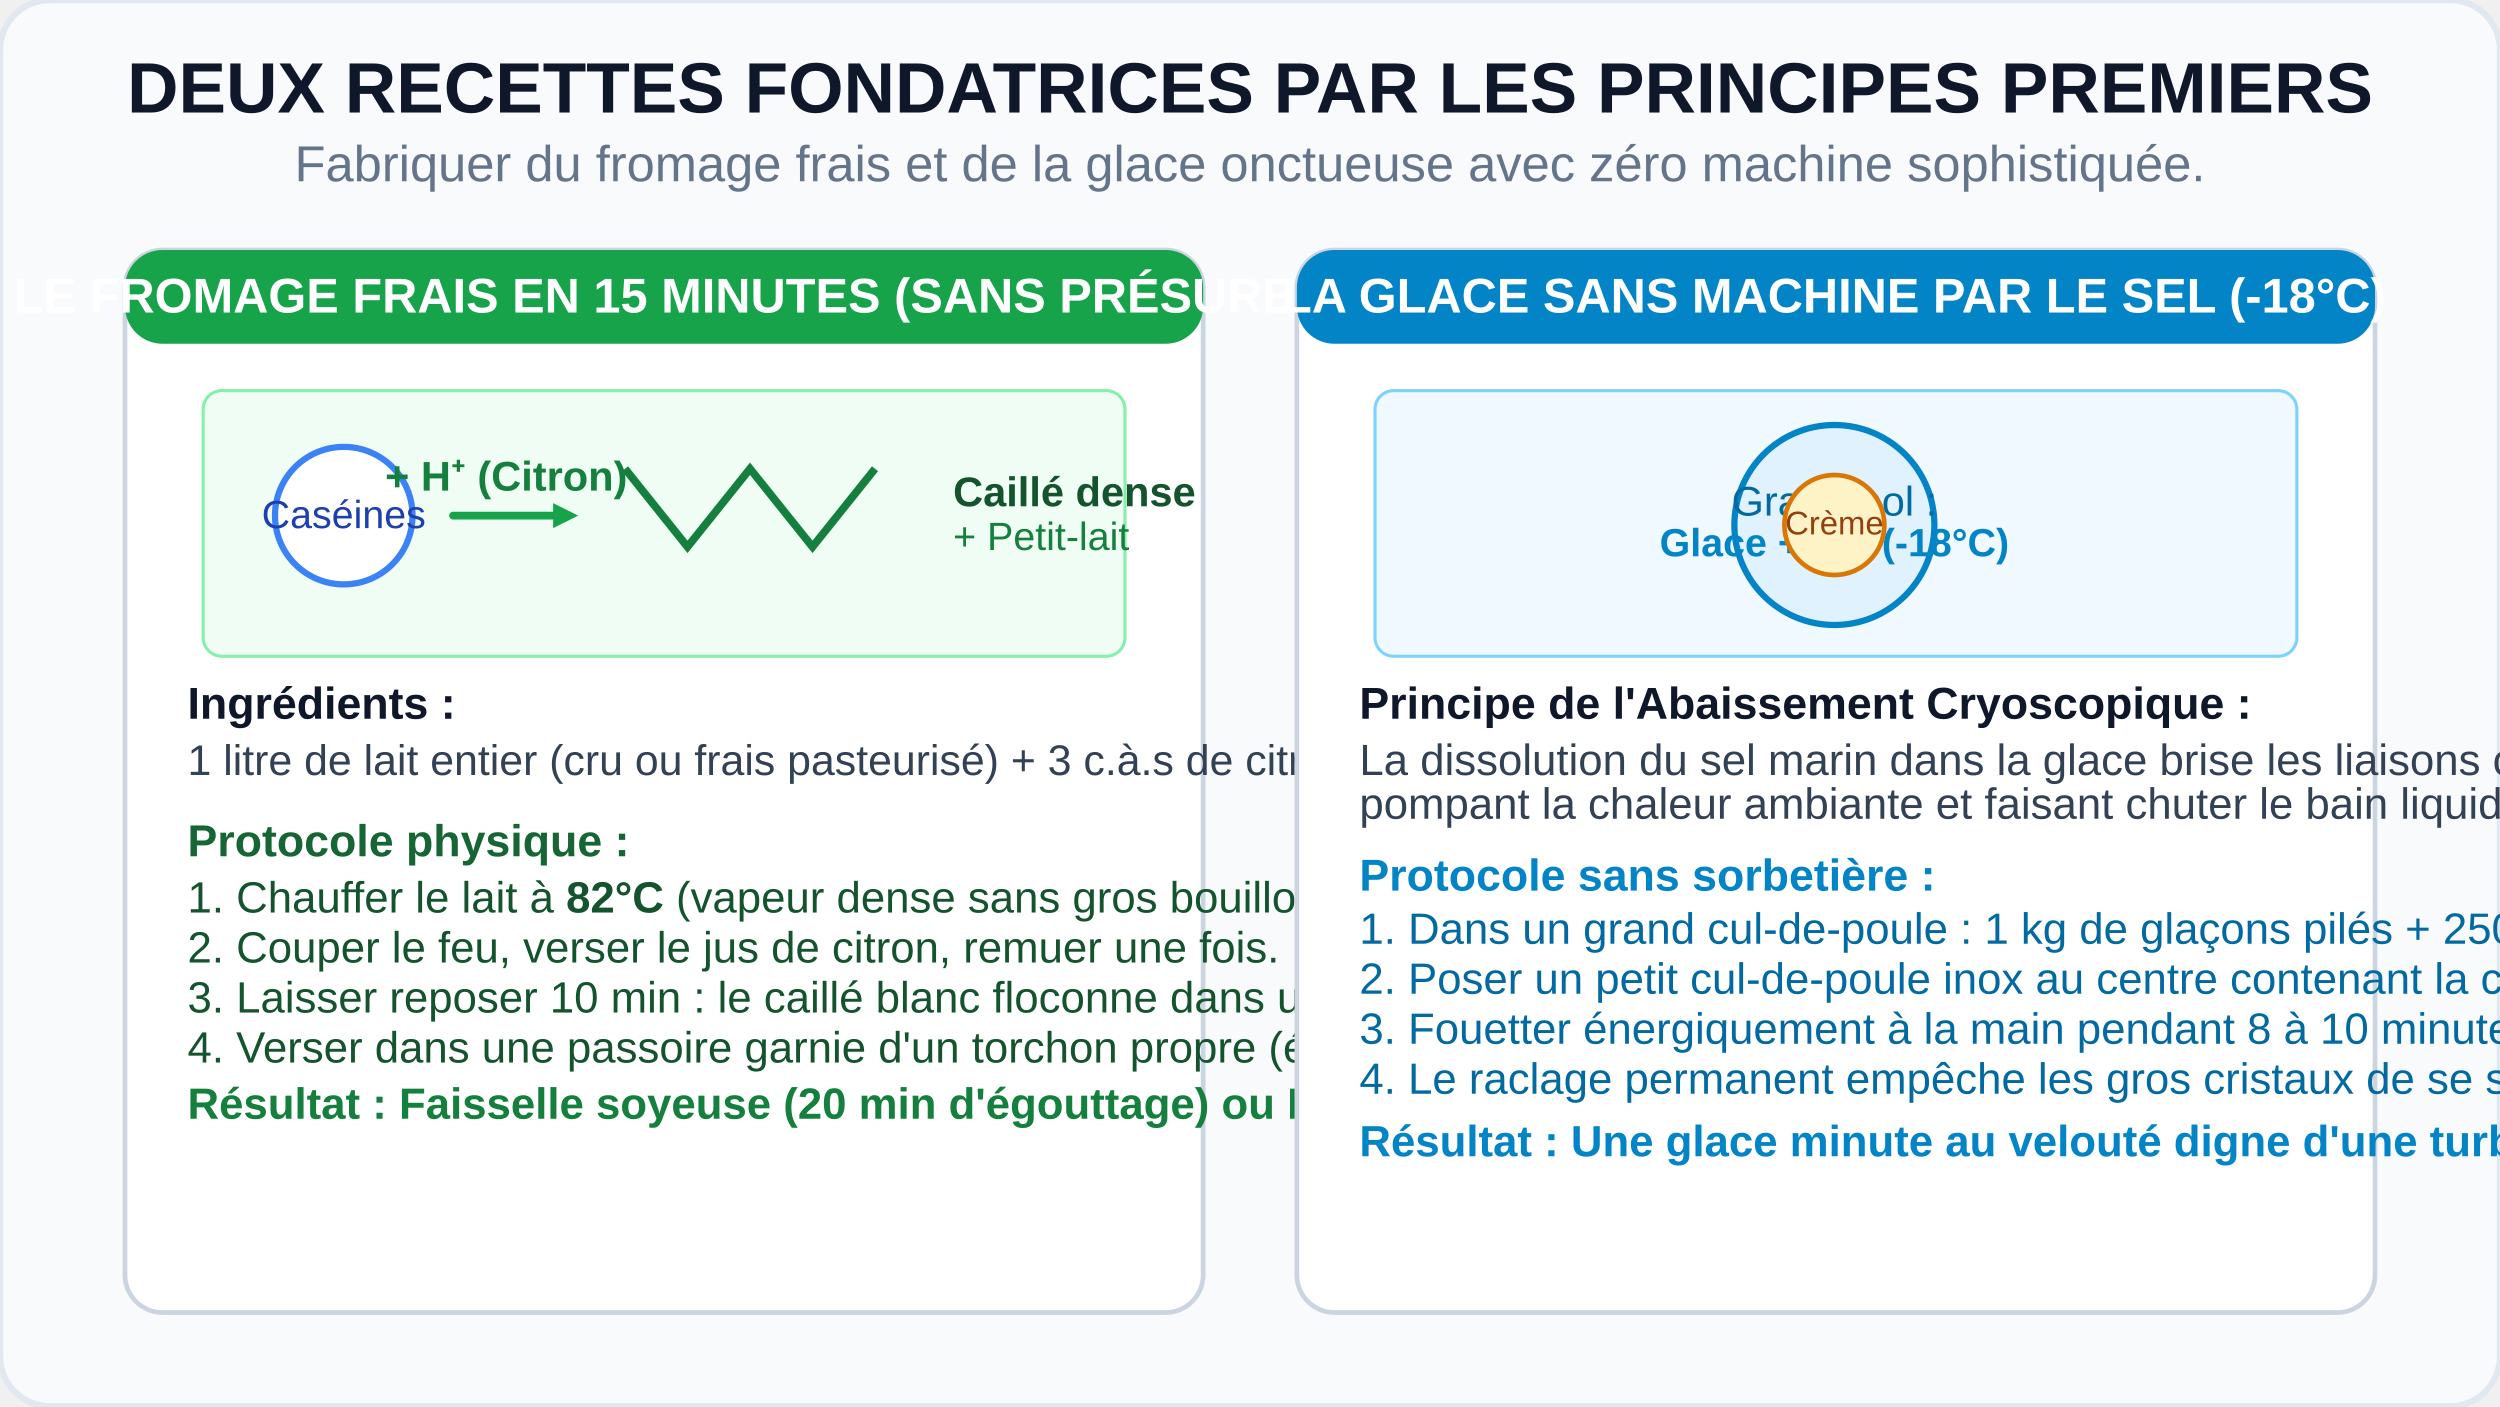
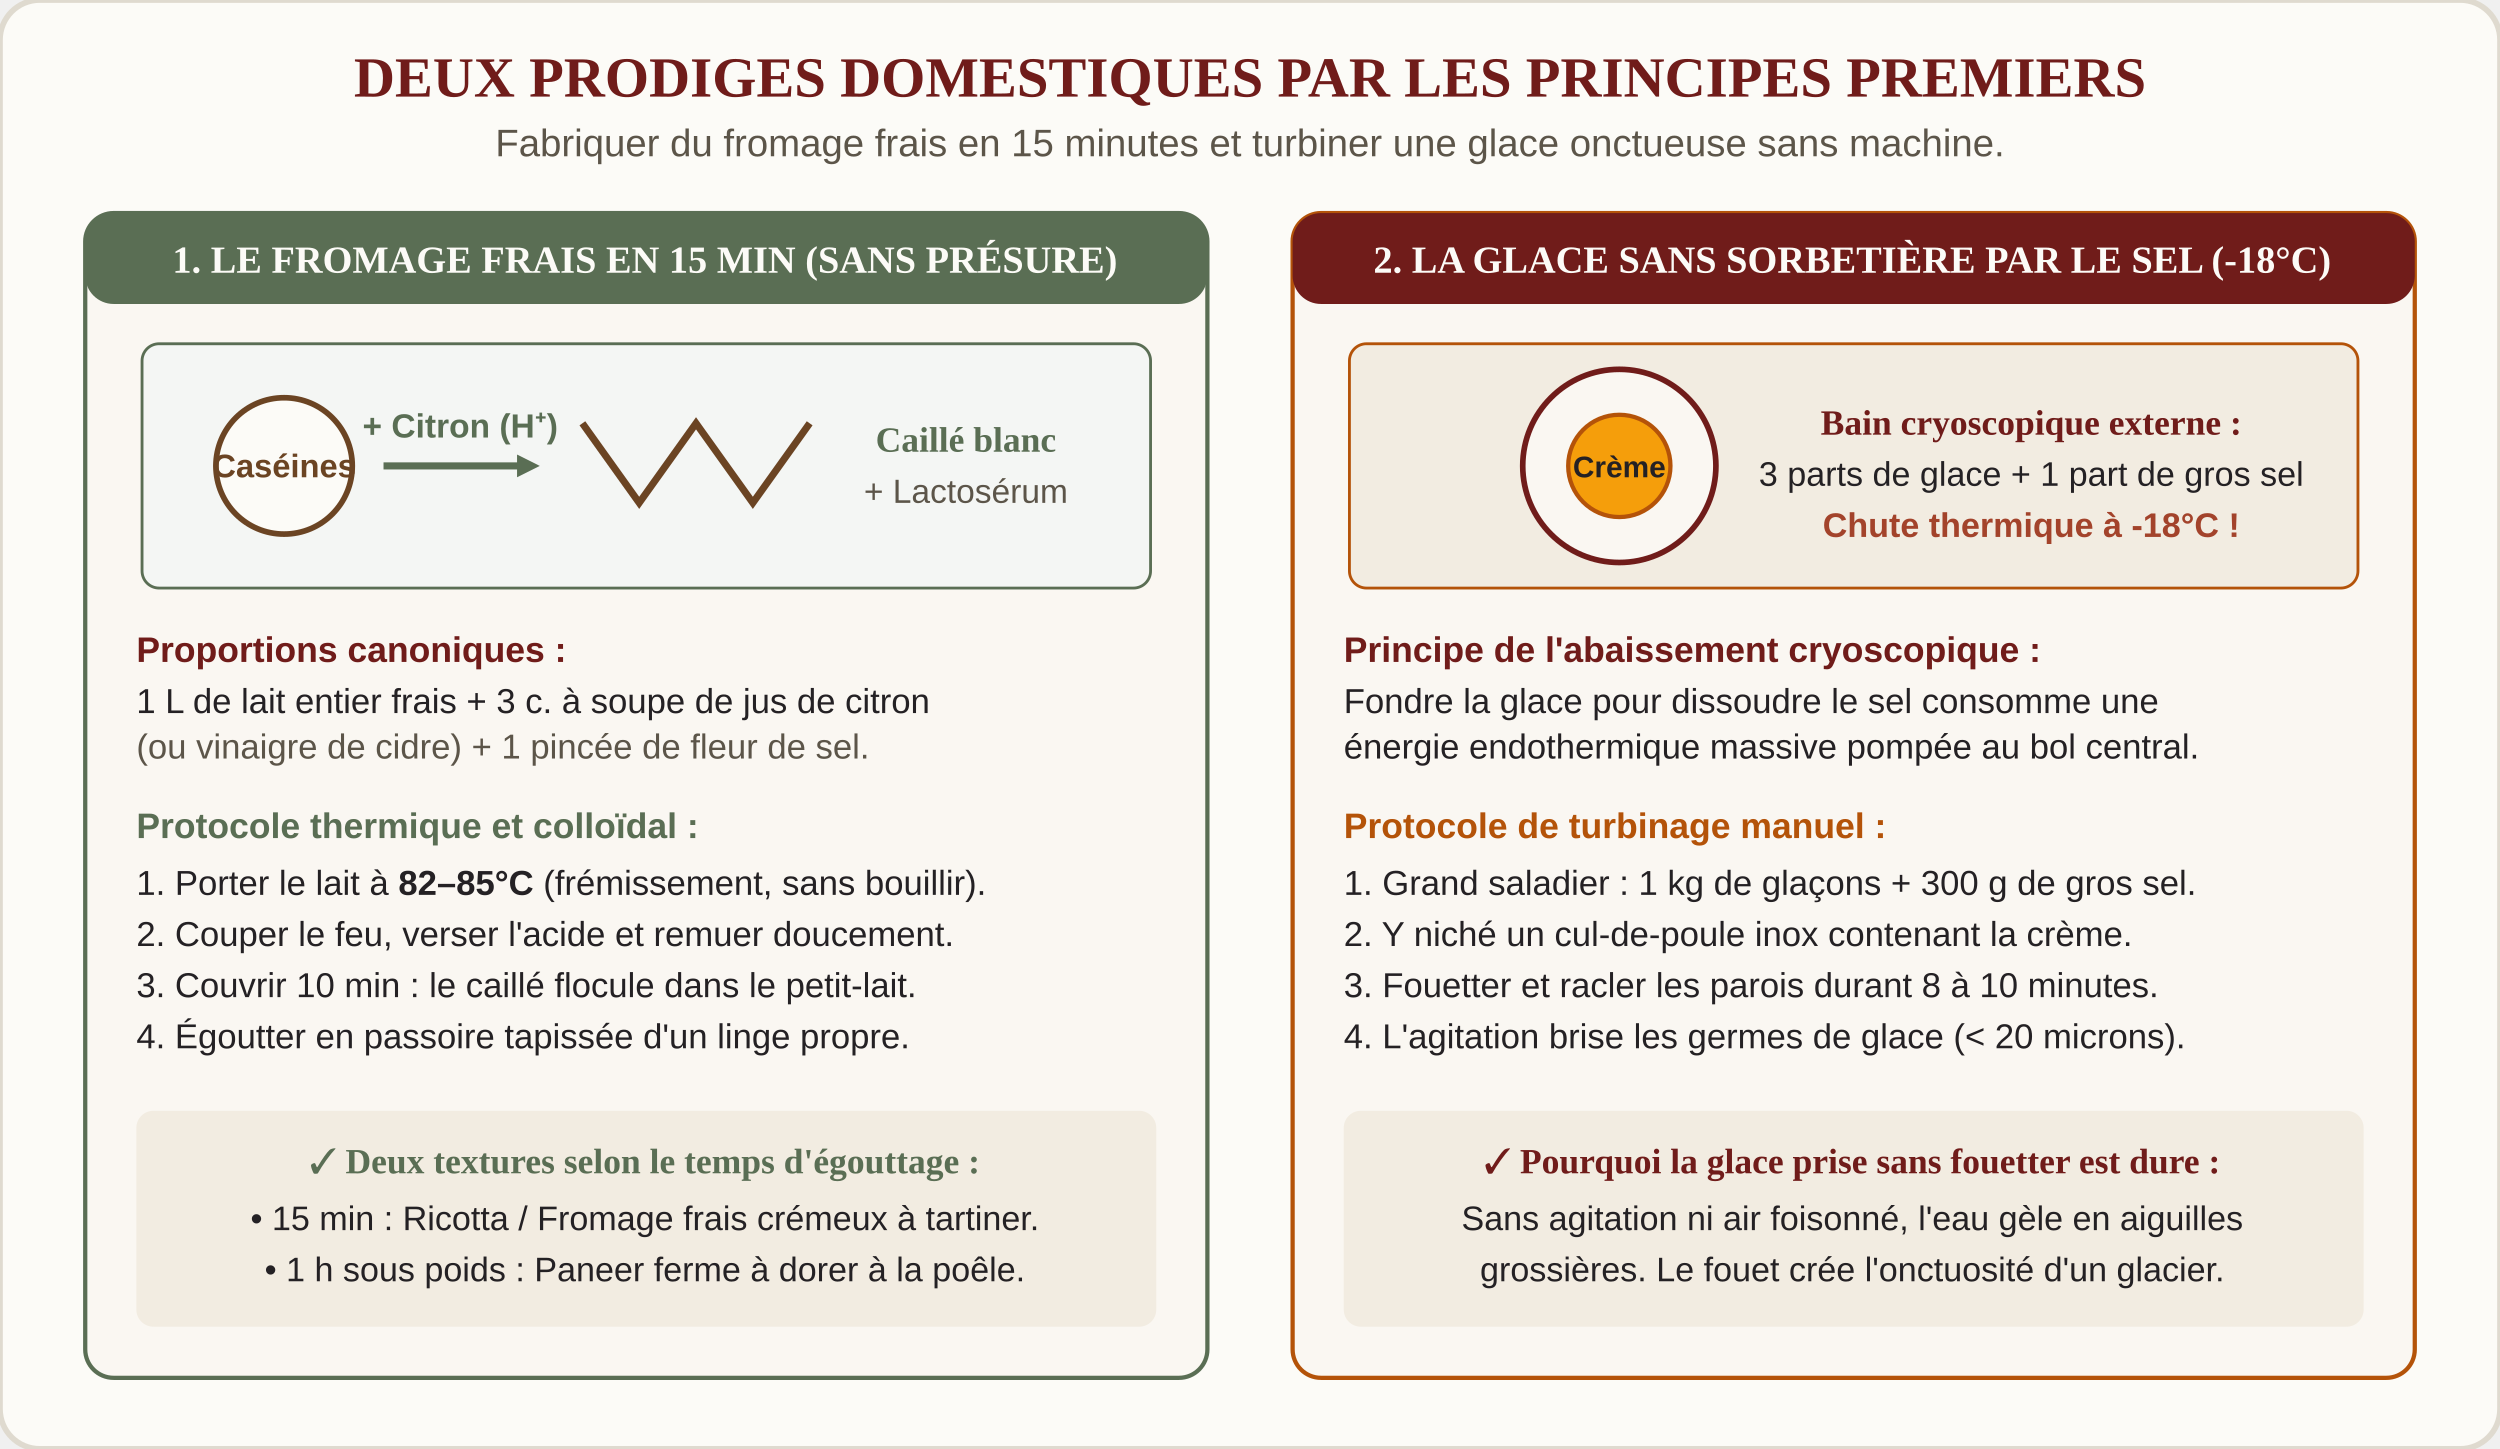
- <svg xmlns="http://www.w3.org/2000/svg" viewBox="0 0 800 450" width="100%" height="100%">
-   <rect width="800" height="450" rx="16" fill="#f8fafc" stroke="#e2e8f0" stroke-width="2" />
-   <text x="400" y="36" font-family="Liberation Sans, Arial, sans-serif" font-size="22.8" font-weight="bold" fill="#0f172a" text-anchor="middle">DEUX RECETTES FONDATRICES PAR LES PRINCIPES PREMIERS</text>
-   <text x="400" y="58" font-family="Liberation Sans, Arial, sans-serif" font-size="16.2" fill="#64748b" text-anchor="middle">Fabriquer du fromage frais et de la glace onctueuse avec zéro machine sophistiquée.</text>
-   <g transform="translate(40, 80)">
-     <rect width="345" height="340" rx="12" fill="#ffffff" stroke="#cbd5e1" stroke-width="1.5" />
-     <rect x="0" y="0" width="345" height="30" rx="12" fill="#16a34a" />
-     <text x="172" y="20" font-family="Liberation Sans, Arial, sans-serif" font-size="15.6" font-weight="bold" fill="#ffffff" text-anchor="middle">LE FROMAGE FRAIS EN 15 MINUTES (SANS PRÉSURE)</text>
-     <rect x="25" y="45" width="295" height="85" rx="6" fill="#f0fdf4" stroke="#86efac" stroke-width="1" />
-     <circle cx="70" cy="85" r="22" fill="#ffffff" stroke="#3b82f6" stroke-width="2" />
-     <text x="70" y="89" font-family="Liberation Sans, Arial, sans-serif" font-size="12.6" fill="#1e40af" text-anchor="middle">Caséines</text>
-     <path d="M 105 85 L 140 85" stroke="#16a34a" stroke-width="2.5" stroke-linecap="round" />
-     <polygon points="145,85 137,81 137,89" fill="#16a34a" />
-     <text x="122" y="77" font-family="Liberation Sans, Arial, sans-serif" font-size="13.3" fill="#15803d" font-weight="bold" text-anchor="middle">+ H⁺ (Citron)</text>
-     <path d="M 160 70 L 180 95 L 200 70 L 220 95 L 240 70" fill="none" stroke="#15803d" stroke-width="2.5" />
-     <text x="265" y="82" font-family="Liberation Sans, Arial, sans-serif" font-size="13.3" font-weight="bold" fill="#14532d">Caillé dense</text>
-     <text x="265" y="96" font-family="Liberation Sans, Arial, sans-serif" font-size="12.6" fill="#15803d">+ Petit-lait</text>
-     <text x="20" y="150" font-family="Liberation Sans, Arial, sans-serif" font-size="14.3" font-weight="bold" fill="#0f172a">Ingrédients :</text>
-     <text x="20" y="168" font-family="Liberation Sans, Arial, sans-serif" font-size="13.7" fill="#334155">1 litre de lait entier (cru ou frais pasteurisé) + 3 c.à.s de citron ou vinaigre.</text>
-     <text x="20" y="194" font-family="Liberation Sans, Arial, sans-serif" font-size="14.3" font-weight="bold" fill="#166534">Protocole physique :</text>
-     <text x="20" y="212" font-family="Liberation Sans, Arial, sans-serif" font-size="14.0" fill="#14532d">1. Chauffer le lait à <tspan font-weight="bold">82°C</tspan> (vapeur dense sans gros bouillons).</text>
-     <text x="20" y="228" font-family="Liberation Sans, Arial, sans-serif" font-size="14.0" fill="#14532d">2. Couper le feu, verser le jus de citron, remuer une fois.</text>
-     <text x="20" y="244" font-family="Liberation Sans, Arial, sans-serif" font-size="14.0" fill="#14532d">3. Laisser reposer 10 min : le caillé blanc floconne dans un liquide jaune.</text>
-     <text x="20" y="260" font-family="Liberation Sans, Arial, sans-serif" font-size="14.0" fill="#14532d">4. Verser dans une passoire garnie d'un torchon propre (étamine).</text>
-     <text x="20" y="278" font-family="Liberation Sans, Arial, sans-serif" font-size="14.0" fill="#15803d" font-weight="bold">Résultat : Faisselle soyeuse (20 min d'égouttage) ou Paneer ferme (pressé 1h).</text>
+ <svg xmlns="http://www.w3.org/2000/svg" viewBox="0 0 880 510" width="100%" height="100%">
+   <rect width="880" height="510" rx="14" fill="#FCFBF7" stroke="#DFDACF" stroke-width="2" />
+   <text x="440" y="34" font-family="Liberation Serif, Georgia, serif" font-size="20" font-weight="bold" fill="#701C1A" text-anchor="middle">DEUX PRODIGES DOMESTIQUES PAR LES PRINCIPES PREMIERS</text>
+   <text x="440" y="55" font-family="Liberation Sans, Arial, sans-serif" font-size="13.5" fill="#5C5549" text-anchor="middle">Fabriquer du fromage frais en 15 minutes et turbiner une glace onctueuse sans machine.</text>
+   <g transform="translate(30, 75)">
+     <rect width="395" height="410" rx="10" fill="#FAF7F2" stroke="#5A6E54" stroke-width="1.5" />
+     <rect width="395" height="32" rx="10" fill="#5A6E54" />
+     <text x="197" y="21" font-family="Liberation Serif, Georgia, serif" font-size="13.5" font-weight="bold" fill="#FCFBF7" text-anchor="middle">1. LE FROMAGE FRAIS EN 15 MIN (SANS PRÉSURE)</text>
+     <rect x="20" y="46" width="355" height="86" rx="6" fill="#F4F6F4" stroke="#5A6E54" stroke-width="1" />
+     <circle cx="70" cy="89" r="24" fill="#FCFBF7" stroke="#6B4423" stroke-width="2" />
+     <text x="70" y="93" font-family="Liberation Sans, Arial, sans-serif" font-size="11.5" font-weight="bold" fill="#6B4423" text-anchor="middle">Caséines</text>
+     <path d="M 105 89 L 155 89" stroke="#5A6E54" stroke-width="2.5" />
+     <polygon points="160,89 152,85 152,93" fill="#5A6E54" />
+     <text x="132" y="79" font-family="Liberation Sans, Arial, sans-serif" font-size="11.8" font-weight="bold" fill="#5A6E54" text-anchor="middle">+ Citron (H⁺)</text>
+     <path d="M 175 74 L 195 102 L 215 74 L 235 102 L 255 74" fill="none" stroke="#6B4423" stroke-width="2.5" />
+     <text x="310" y="84" font-family="Liberation Serif, Georgia, serif" font-size="12.5" font-weight="bold" fill="#5A6E54" text-anchor="middle">Caillé blanc</text>
+     <text x="310" y="102" font-family="Liberation Sans, Arial, sans-serif" font-size="11.8" fill="#5C5549" text-anchor="middle">+ Lactosérum</text>
+     <text x="18" y="158" font-family="Liberation Sans, Arial, sans-serif" font-size="12.5" font-weight="bold" fill="#701C1A">Proportions canoniques :</text>
+     <text x="18" y="176" font-family="Liberation Sans, Arial, sans-serif" font-size="12.2" fill="#242124">1 L de lait entier frais + 3 c. à soupe de jus de citron</text>
+     <text x="18" y="192" font-family="Liberation Sans, Arial, sans-serif" font-size="12.2" fill="#5C5549">(ou vinaigre de cidre) + 1 pincée de fleur de sel.</text>
+     <text x="18" y="220" font-family="Liberation Sans, Arial, sans-serif" font-size="12.5" font-weight="bold" fill="#5A6E54">Protocole thermique et colloïdal :</text>
+     <text x="18" y="240" font-family="Liberation Sans, Arial, sans-serif" font-size="12.2" fill="#242124">1. Porter le lait à <tspan font-weight="bold">82–85°C</tspan> (frémissement, sans bouillir).</text>
+     <text x="18" y="258" font-family="Liberation Sans, Arial, sans-serif" font-size="12.2" fill="#242124">2. Couper le feu, verser l'acide et remuer doucement.</text>
+     <text x="18" y="276" font-family="Liberation Sans, Arial, sans-serif" font-size="12.2" fill="#242124">3. Couvrir 10 min : le caillé flocule dans le petit-lait.</text>
+     <text x="18" y="294" font-family="Liberation Sans, Arial, sans-serif" font-size="12.2" fill="#242124">4. Égoutter en passoire tapissée d'un linge propre.</text>
+     <rect x="18" y="316" width="359" height="76" rx="6" fill="#F2ECE1" />
+     <text x="197" y="338" font-family="Liberation Serif, Georgia, serif" font-size="12.5" font-weight="bold" fill="#5A6E54" text-anchor="middle">✓ Deux textures selon le temps d'égouttage :</text>
+     <text x="197" y="358" font-family="Liberation Sans, Arial, sans-serif" font-size="12.0" fill="#242124" text-anchor="middle">• 15 min : Ricotta / Fromage frais crémeux à tartiner.</text>
+     <text x="197" y="376" font-family="Liberation Sans, Arial, sans-serif" font-size="12.0" fill="#242124" text-anchor="middle">• 1 h sous poids : Paneer ferme à dorer à la poêle.</text>
  </g>
-   <g transform="translate(415, 80)">
-     <rect width="345" height="340" rx="12" fill="#ffffff" stroke="#cbd5e1" stroke-width="1.5" />
-     <rect x="0" y="0" width="345" height="30" rx="12" fill="#0284c7" />
-     <text x="172" y="20" font-family="Liberation Sans, Arial, sans-serif" font-size="15.6" font-weight="bold" fill="#ffffff" text-anchor="middle">LA GLACE SANS MACHINE PAR LE SEL (-18°C)</text>
-     <rect x="25" y="45" width="295" height="85" rx="6" fill="#f0f9ff" stroke="#7dd3fc" stroke-width="1" />
-     <circle cx="172" cy="88" r="32" fill="#e0f2fe" stroke="#0284c7" stroke-width="2" />
-     <text x="172" y="85" font-family="Liberation Sans, Arial, sans-serif" font-size="13.3" fill="#0369a1" text-anchor="middle">Grand bol :</text>
-     <text x="172" y="98" font-family="Liberation Sans, Arial, sans-serif" font-size="12.6" fill="#0284c7" font-weight="bold" text-anchor="middle">Glace + Sel (-18°C)</text>
-     <circle cx="172" cy="88" r="16" fill="#fef3c7" stroke="#d97706" stroke-width="1.5" />
-     <text x="172" y="91" font-family="Liberation Sans, Arial, sans-serif" font-size="10.5" fill="#92400e" text-anchor="middle">Crème</text>
-     <text x="20" y="150" font-family="Liberation Sans, Arial, sans-serif" font-size="14.3" font-weight="bold" fill="#0f172a">Principe de l'Abaissement Cryoscopique :</text>
-     <text x="20" y="168" font-family="Liberation Sans, Arial, sans-serif" font-size="14.0" fill="#334155">La dissolution du sel marin dans la glace brise les liaisons cristallines,</text>
-     <text x="20" y="182" font-family="Liberation Sans, Arial, sans-serif" font-size="14.0" fill="#334155">pompant la chaleur ambiante et faisant chuter le bain liquide à <tspan font-weight="bold">-18°C</tspan> !</text>
-     <text x="20" y="205" font-family="Liberation Sans, Arial, sans-serif" font-size="14.3" font-weight="bold" fill="#0284c7">Protocole sans sorbetière :</text>
-     <text x="20" y="222" font-family="Liberation Sans, Arial, sans-serif" font-size="14.0" fill="#0369a1">1. Dans un grand cul-de-poule : 1 kg de glaçons pilés + 250 g de gros sel.</text>
-     <text x="20" y="238" font-family="Liberation Sans, Arial, sans-serif" font-size="14.0" fill="#0369a1">2. Poser un petit cul-de-poule inox au centre contenant la crème anglaise.</text>
-     <text x="20" y="254" font-family="Liberation Sans, Arial, sans-serif" font-size="14.0" fill="#0369a1">3. Fouetter énergiquement à la main pendant 8 à 10 minutes.</text>
-     <text x="20" y="270" font-family="Liberation Sans, Arial, sans-serif" font-size="14.0" fill="#0369a1">4. Le raclage permanent empêche les gros cristaux de se souder.</text>
-     <text x="20" y="290" font-family="Liberation Sans, Arial, sans-serif" font-size="14.0" fill="#0284c7" font-weight="bold">Résultat : Une glace minute au velouté digne d'une turbine professionnelle.</text>
+   <g transform="translate(455, 75)">
+     <rect width="395" height="410" rx="10" fill="#FAF7F2" stroke="#B45309" stroke-width="1.5" />
+     <rect width="395" height="32" rx="10" fill="#701C1A" />
+     <text x="197" y="21" font-family="Liberation Serif, Georgia, serif" font-size="13.5" font-weight="bold" fill="#FCFBF7" text-anchor="middle">2. LA GLACE SANS SORBETIÈRE PAR LE SEL (-18°C)</text>
+     <rect x="20" y="46" width="355" height="86" rx="6" fill="#F2ECE1" stroke="#B45309" stroke-width="1" />
+     <circle cx="115" cy="89" r="34" fill="#FAF7F2" stroke="#701C1A" stroke-width="2" />
+     <circle cx="115" cy="89" r="18" fill="#F59E0B" stroke="#B45309" stroke-width="1.5" />
+     <text x="115" y="93" font-family="Liberation Sans, Arial, sans-serif" font-size="10.5" font-weight="bold" fill="#242124" text-anchor="middle">Crème</text>
+     <text x="260" y="78" font-family="Liberation Serif, Georgia, serif" font-size="12.5" font-weight="bold" fill="#701C1A" text-anchor="middle">Bain cryoscopique externe :</text>
+     <text x="260" y="96" font-family="Liberation Sans, Arial, sans-serif" font-size="12.0" fill="#242124" text-anchor="middle">3 parts de glace + 1 part de gros sel</text>
+     <text x="260" y="114" font-family="Liberation Sans, Arial, sans-serif" font-size="12.0" font-weight="bold" fill="#A3432B" text-anchor="middle">Chute thermique à -18°C !</text>
+     <text x="18" y="158" font-family="Liberation Sans, Arial, sans-serif" font-size="12.5" font-weight="bold" fill="#701C1A">Principe de l'abaissement cryoscopique :</text>
+     <text x="18" y="176" font-family="Liberation Sans, Arial, sans-serif" font-size="12.2" fill="#242124">Fondre la glace pour dissoudre le sel consomme une</text>
+     <text x="18" y="192" font-family="Liberation Sans, Arial, sans-serif" font-size="12.2" fill="#242124">énergie endothermique massive pompée au bol central.</text>
+     <text x="18" y="220" font-family="Liberation Sans, Arial, sans-serif" font-size="12.5" font-weight="bold" fill="#B45309">Protocole de turbinage manuel :</text>
+     <text x="18" y="240" font-family="Liberation Sans, Arial, sans-serif" font-size="12.2" fill="#242124">1. Grand saladier : 1 kg de glaçons + 300 g de gros sel.</text>
+     <text x="18" y="258" font-family="Liberation Sans, Arial, sans-serif" font-size="12.2" fill="#242124">2. Y niché un cul-de-poule inox contenant la crème.</text>
+     <text x="18" y="276" font-family="Liberation Sans, Arial, sans-serif" font-size="12.2" fill="#242124">3. Fouetter et racler les parois durant 8 à 10 minutes.</text>
+     <text x="18" y="294" font-family="Liberation Sans, Arial, sans-serif" font-size="12.2" fill="#242124">4. L'agitation brise les germes de glace (&lt; 20 microns).</text>
+     <rect x="18" y="316" width="359" height="76" rx="6" fill="#F2ECE1" />
+     <text x="197" y="338" font-family="Liberation Serif, Georgia, serif" font-size="12.5" font-weight="bold" fill="#701C1A" text-anchor="middle">✓ Pourquoi la glace prise sans fouetter est dure :</text>
+     <text x="197" y="358" font-family="Liberation Sans, Arial, sans-serif" font-size="12.0" fill="#242124" text-anchor="middle">Sans agitation ni air foisonné, l'eau gèle en aiguilles</text>
+     <text x="197" y="376" font-family="Liberation Sans, Arial, sans-serif" font-size="12.0" fill="#242124" text-anchor="middle">grossières. Le fouet crée l'onctuosité d'un glacier.</text>
  </g>
</svg>
